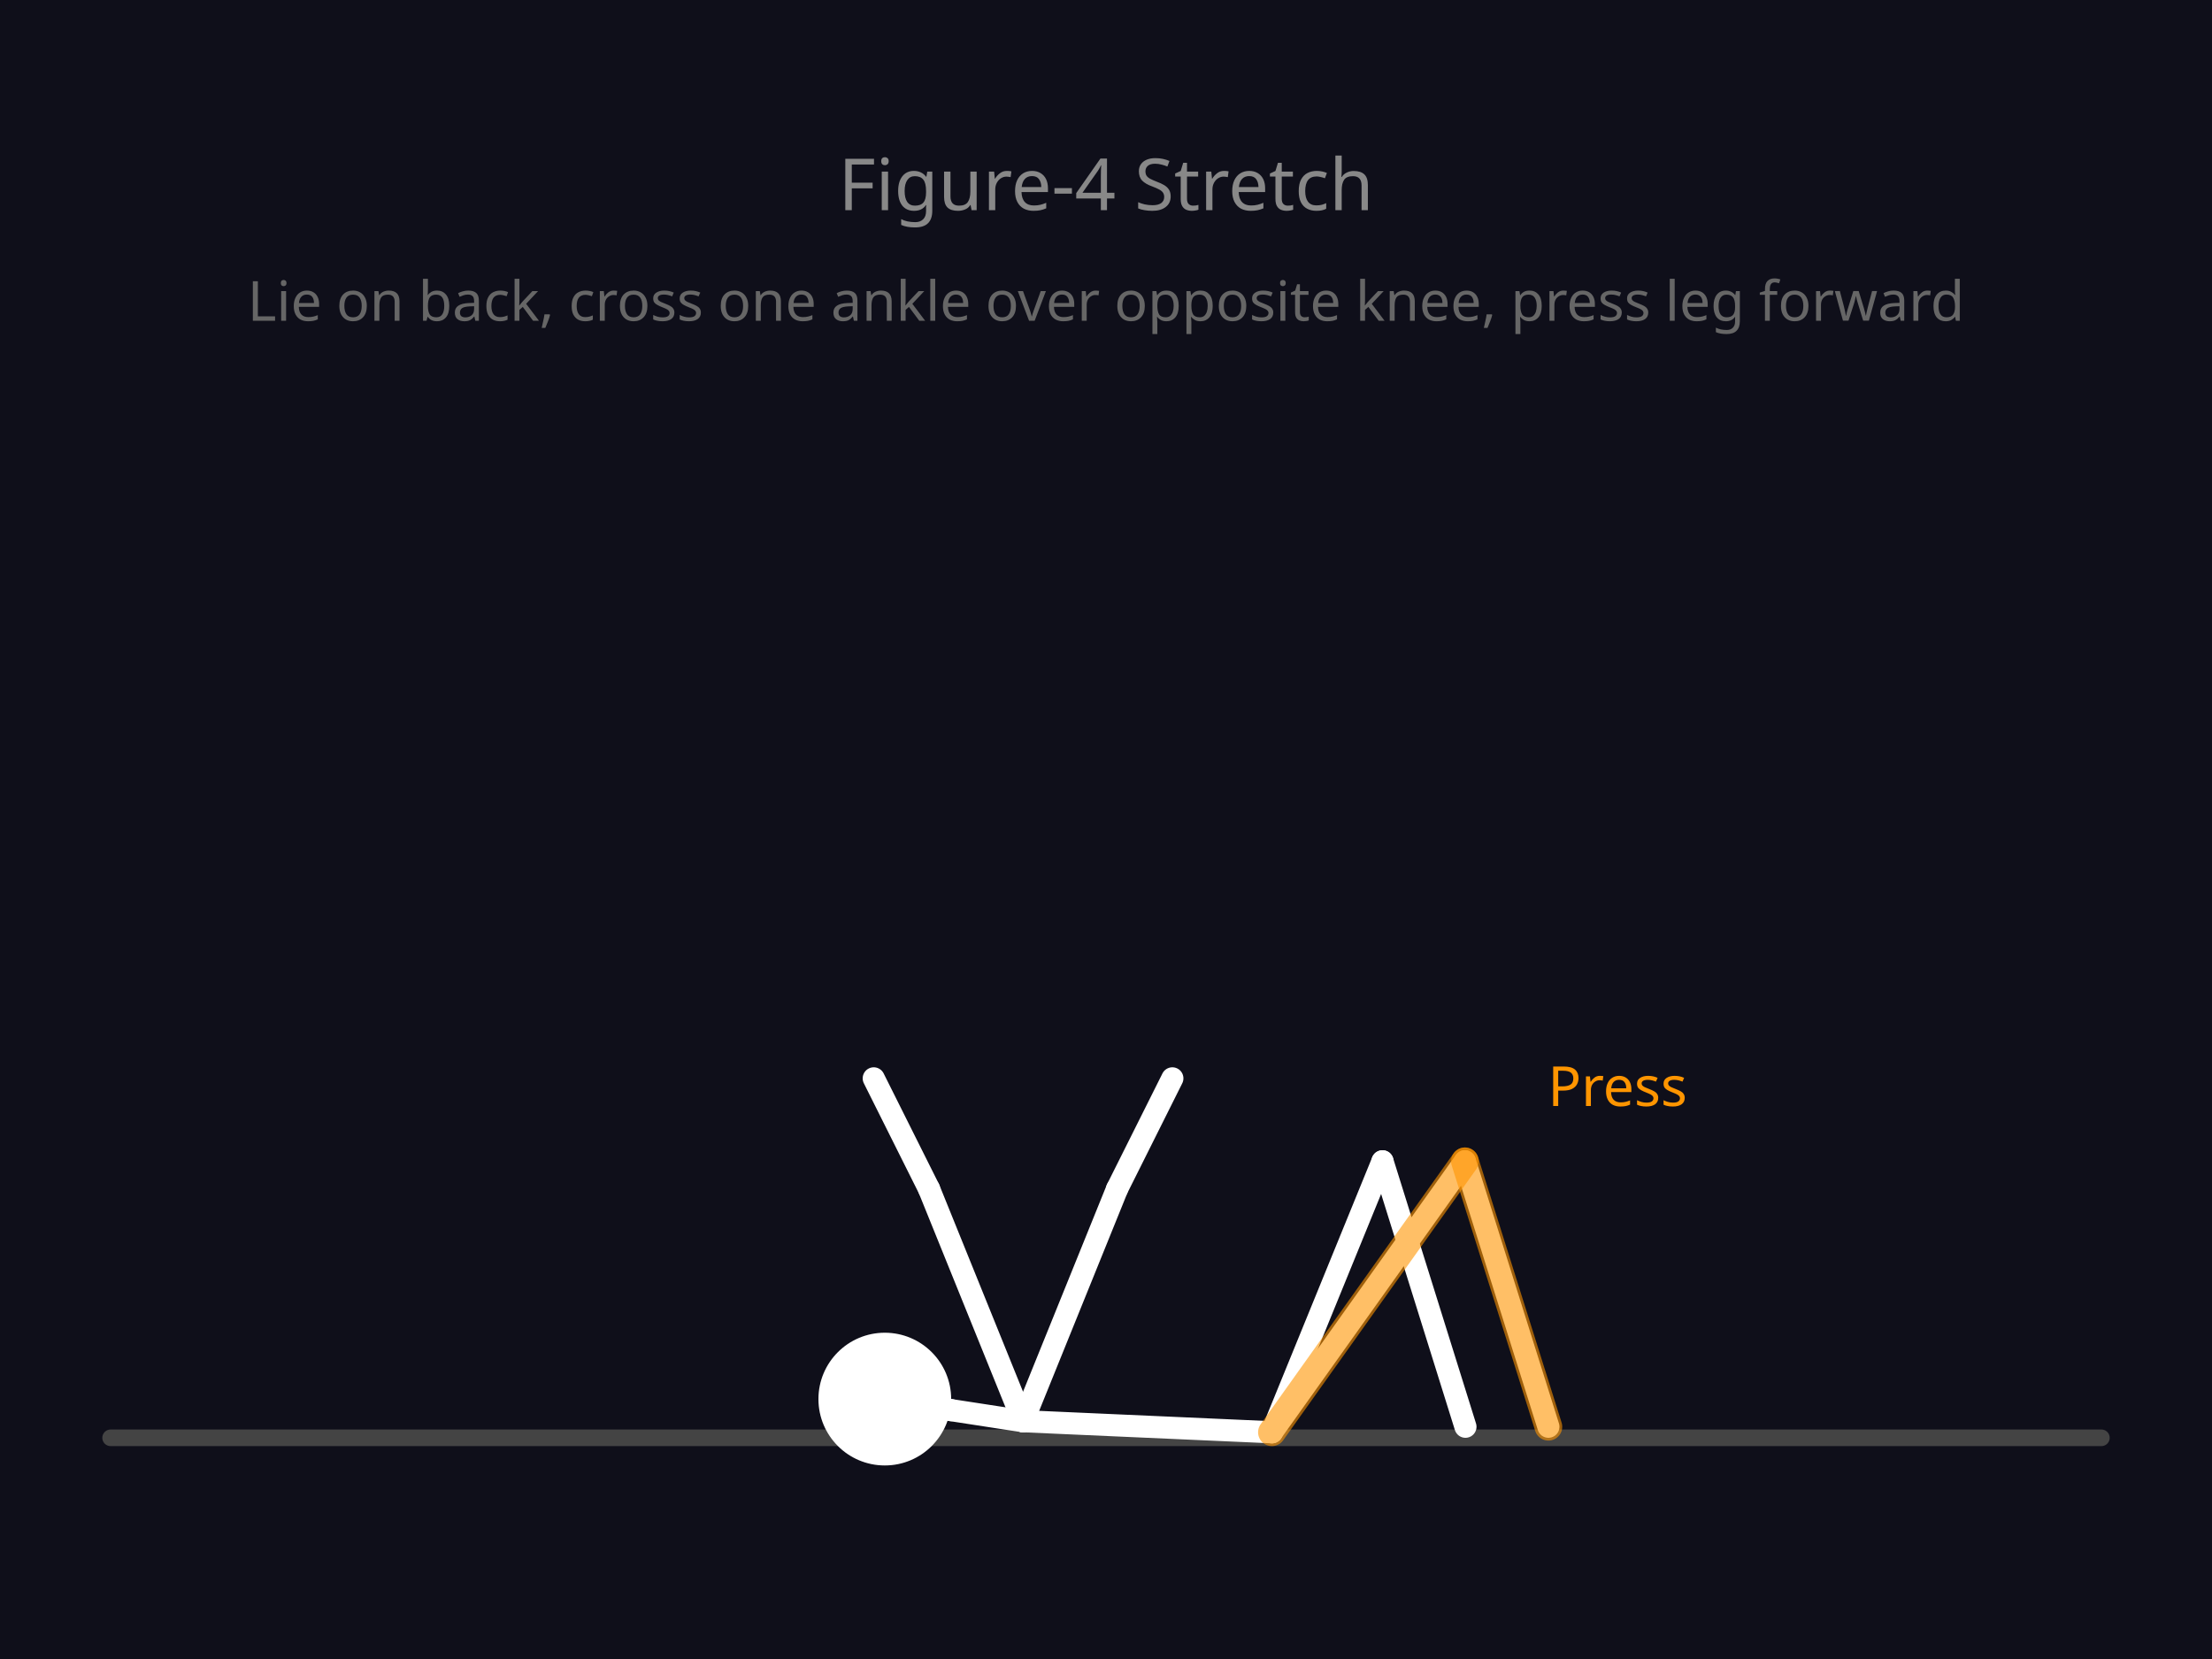
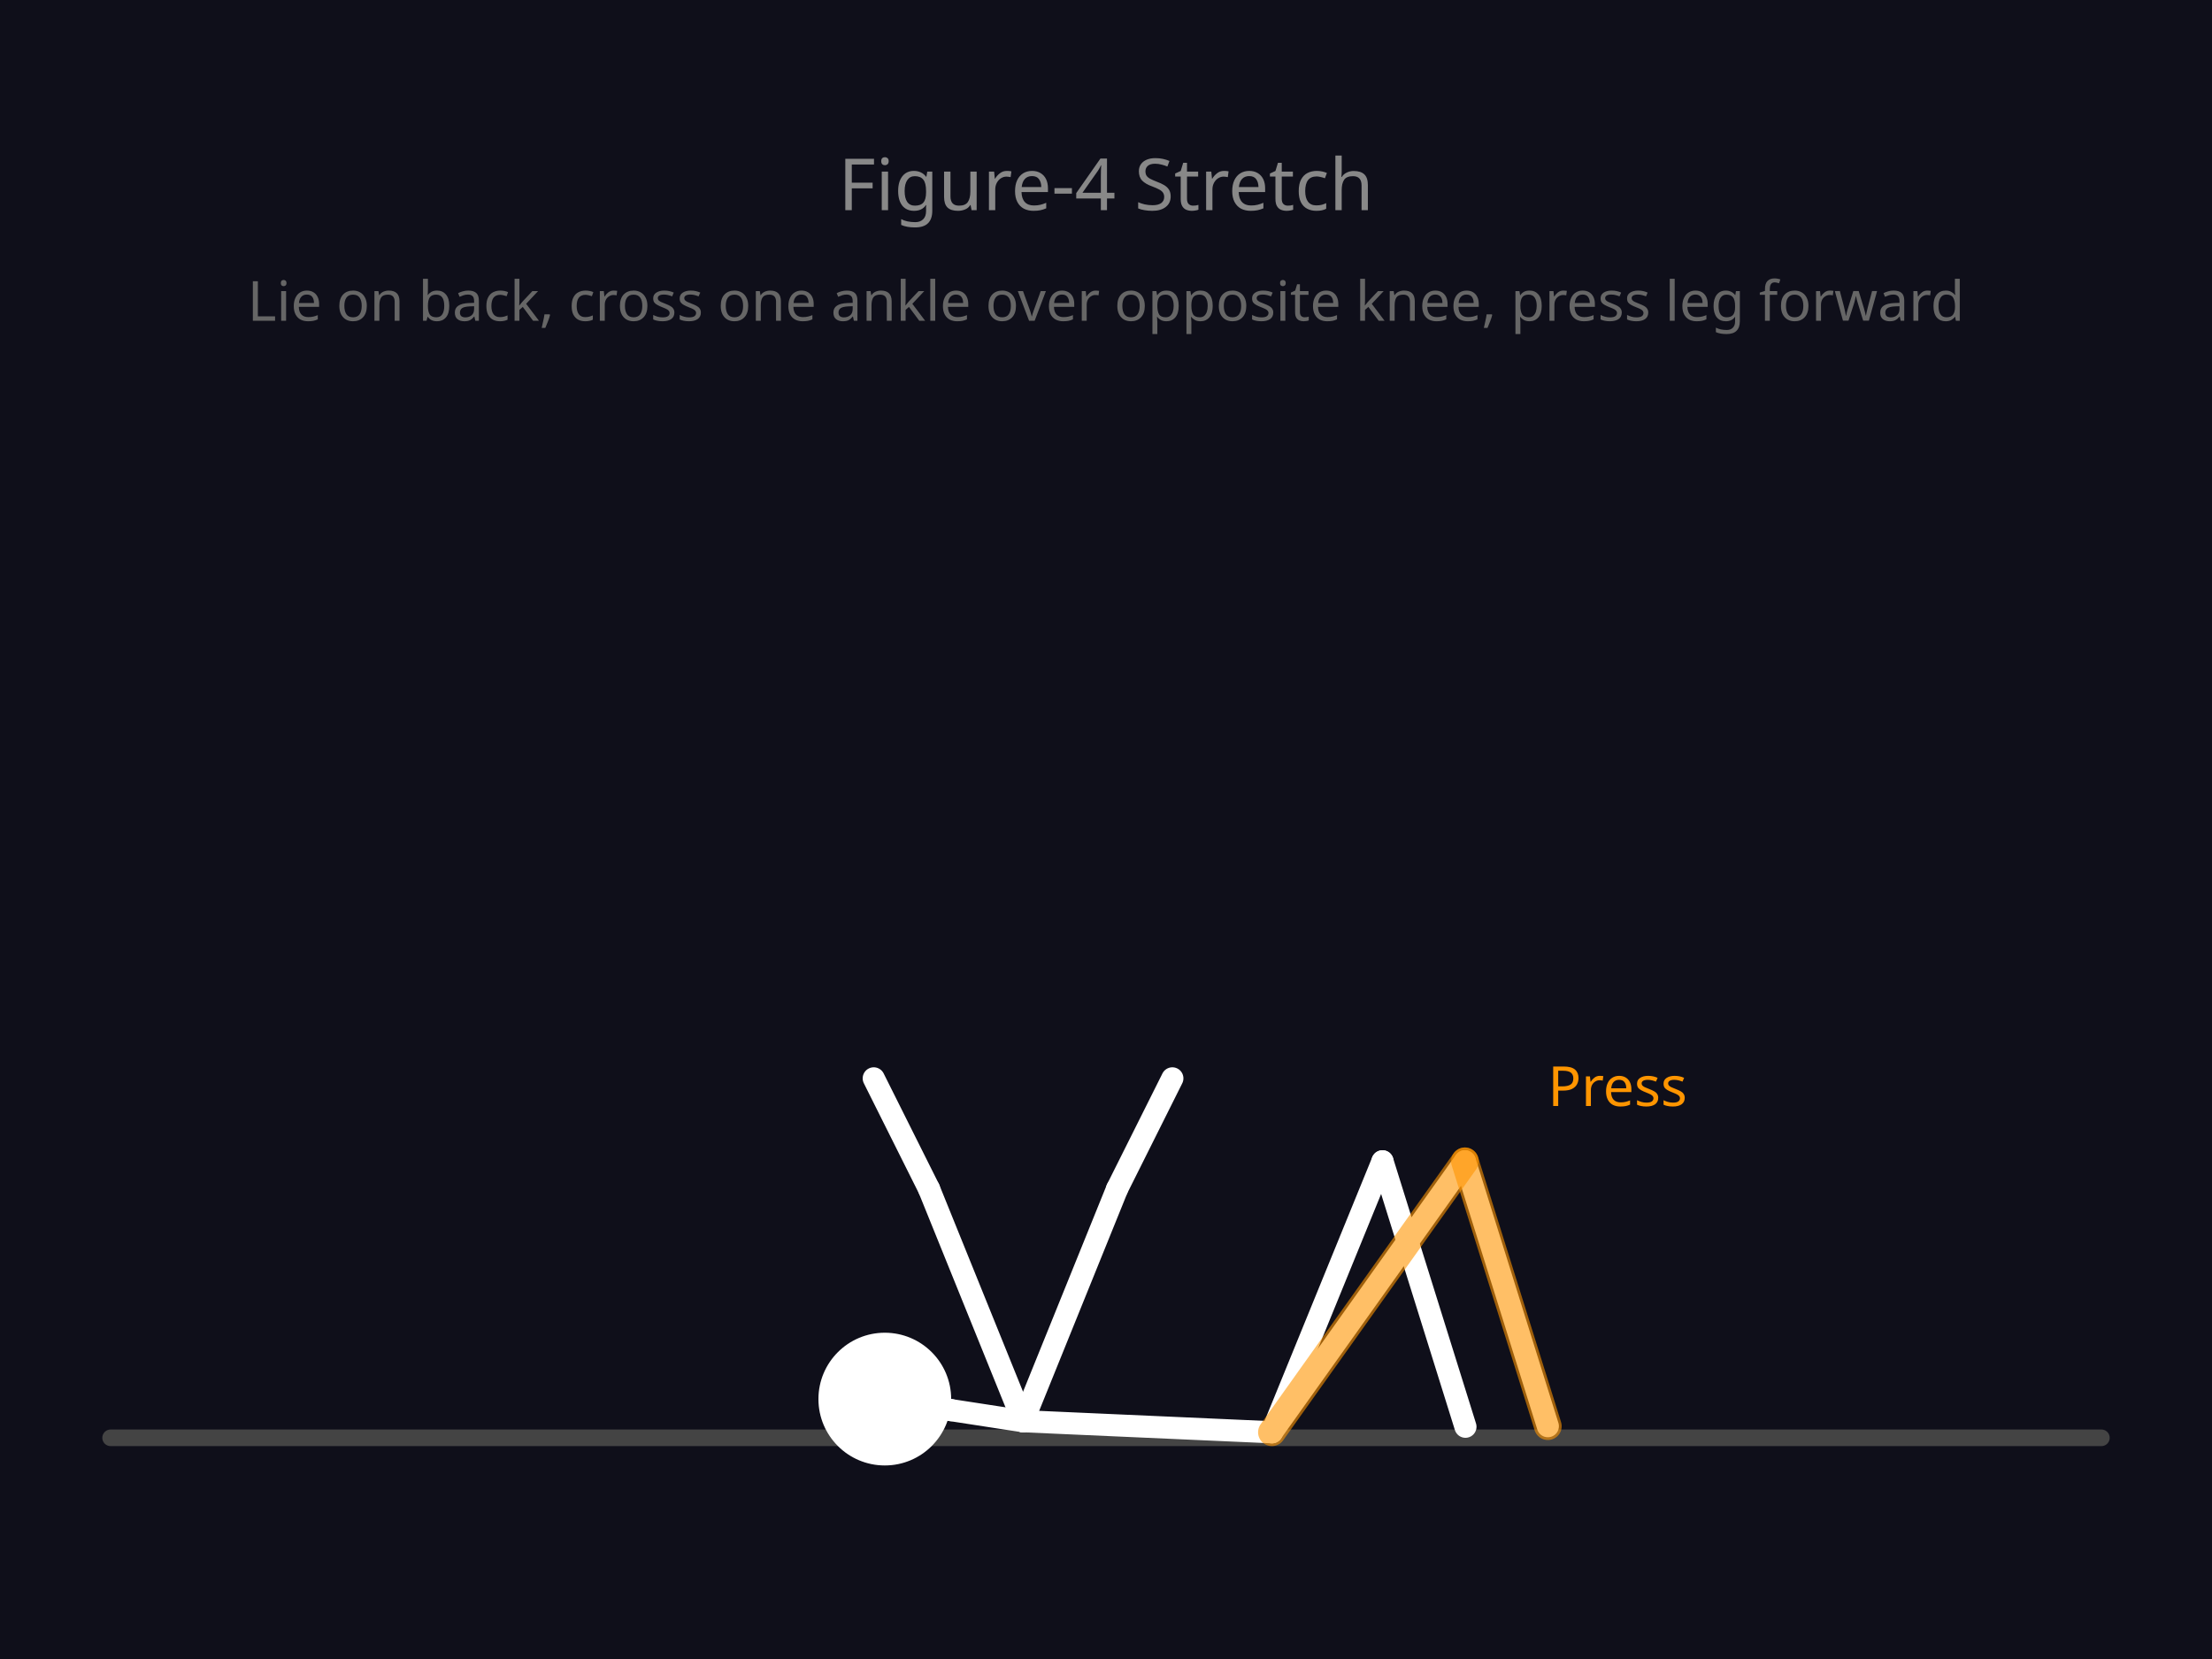
<svg xmlns="http://www.w3.org/2000/svg" viewBox="0 0 400 300">
  <rect width="400" height="300" fill="#0f0f1a" />
  <line x1="20" y1="260" x2="380" y2="260" stroke="#444" stroke-width="3" stroke-linecap="round" />
  <text x="200" y="38" fill="#888" font-size="13" font-family="sans-serif" text-anchor="middle">Figure-4 Stretch</text>
  <text x="200" y="58" fill="#666" font-size="10" font-family="sans-serif" text-anchor="middle">Lie on back, cross one ankle over opposite knee, press leg forward</text>
  <g stroke="#555" stroke-width="2" fill="none" stroke-linecap="round" stroke-linejoin="round" opacity="0.25">
    <circle cx="160" cy="253" r="12" fill="#444" stroke="none" />
    <line x1="160" y1="253" x2="172" y2="255" />
    <line x1="172" y1="255" x2="185" y2="257" />
    <line x1="185" y1="257" x2="230" y2="260" />
    <line x1="185" y1="257" x2="168" y2="215" />
    <line x1="168" y1="215" x2="158" y2="195" />
    <line x1="185" y1="257" x2="202" y2="215" />
    <line x1="202" y1="215" x2="212" y2="195" />
    <line x1="230" y1="260" x2="265" y2="210" />
    <line x1="265" y1="210" x2="280" y2="258" />
    <line x1="230" y1="260" x2="250" y2="210" />
    <line x1="250" y1="210" x2="265" y2="258" />
  </g>
  <g stroke="#FFF" stroke-width="4" fill="none" stroke-linecap="round" stroke-linejoin="round">
    <circle cx="160" cy="253" r="12" fill="#FFF" stroke="none" />
    <line x1="160" y1="253" x2="172" y2="255" />
    <line x1="172" y1="255" x2="185" y2="257" />
    <line x1="185" y1="257" x2="230" y2="259" />
    <line x1="185" y1="257" x2="168" y2="215" />
    <line x1="168" y1="215" x2="158" y2="195" />
    <line x1="185" y1="257" x2="202" y2="215" />
    <line x1="202" y1="215" x2="212" y2="195" />
    <line x1="230" y1="259" x2="264.9" y2="210" />
-     <line x1="264.9" y1="210" x2="280" y2="258" />
+     <line x1="264.9" y1="210" x2="279.9" y2="257.9" />
    <line x1="230" y1="259" x2="250" y2="210" />
    <line x1="250" y1="210" x2="265" y2="258" />
    <line x1="230" y1="259" x2="264.9" y2="210" stroke="#FF9500" stroke-width="5" opacity="0.6" />
-     <line x1="264.9" y1="210" x2="280" y2="258" stroke="#FF9500" stroke-width="5" opacity="0.6" />
+     <line x1="264.9" y1="210" x2="279.9" y2="257.9" stroke="#FF9500" stroke-width="5" opacity="0.6" />
  </g>
  <text x="279.9" y="200" fill="#FF9500" font-size="10" font-family="sans-serif">Press</text>
</svg>
